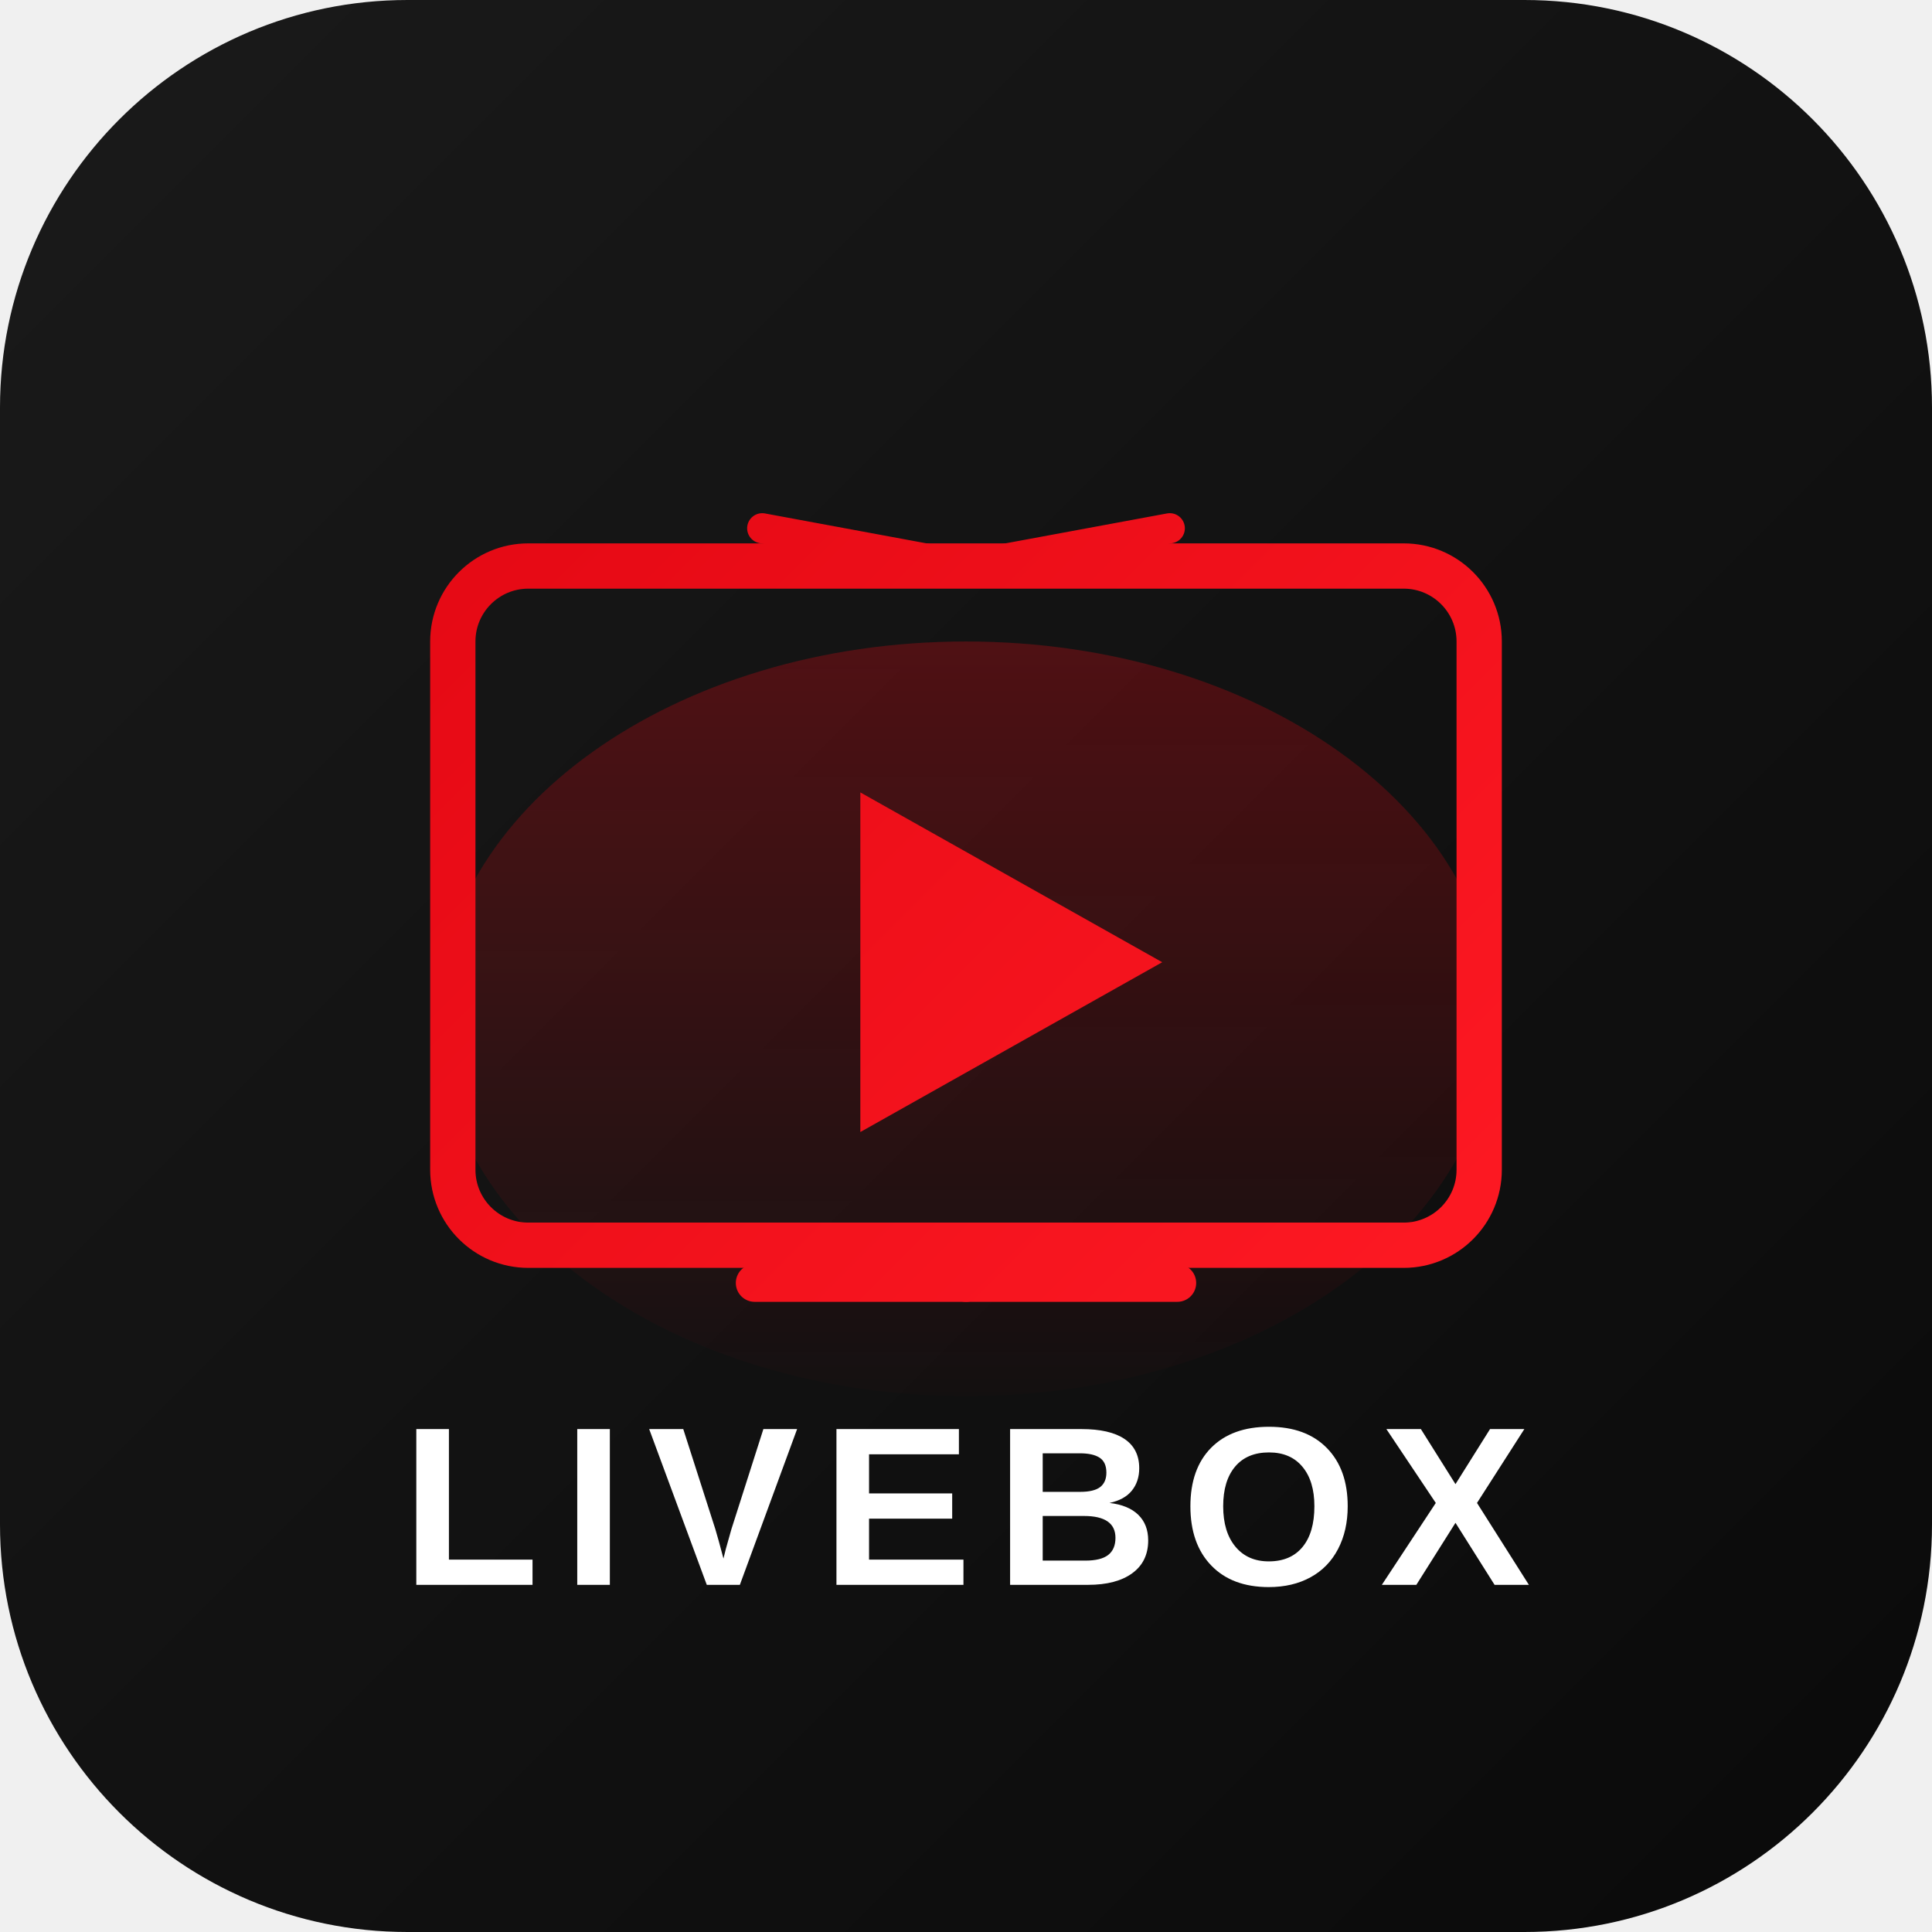
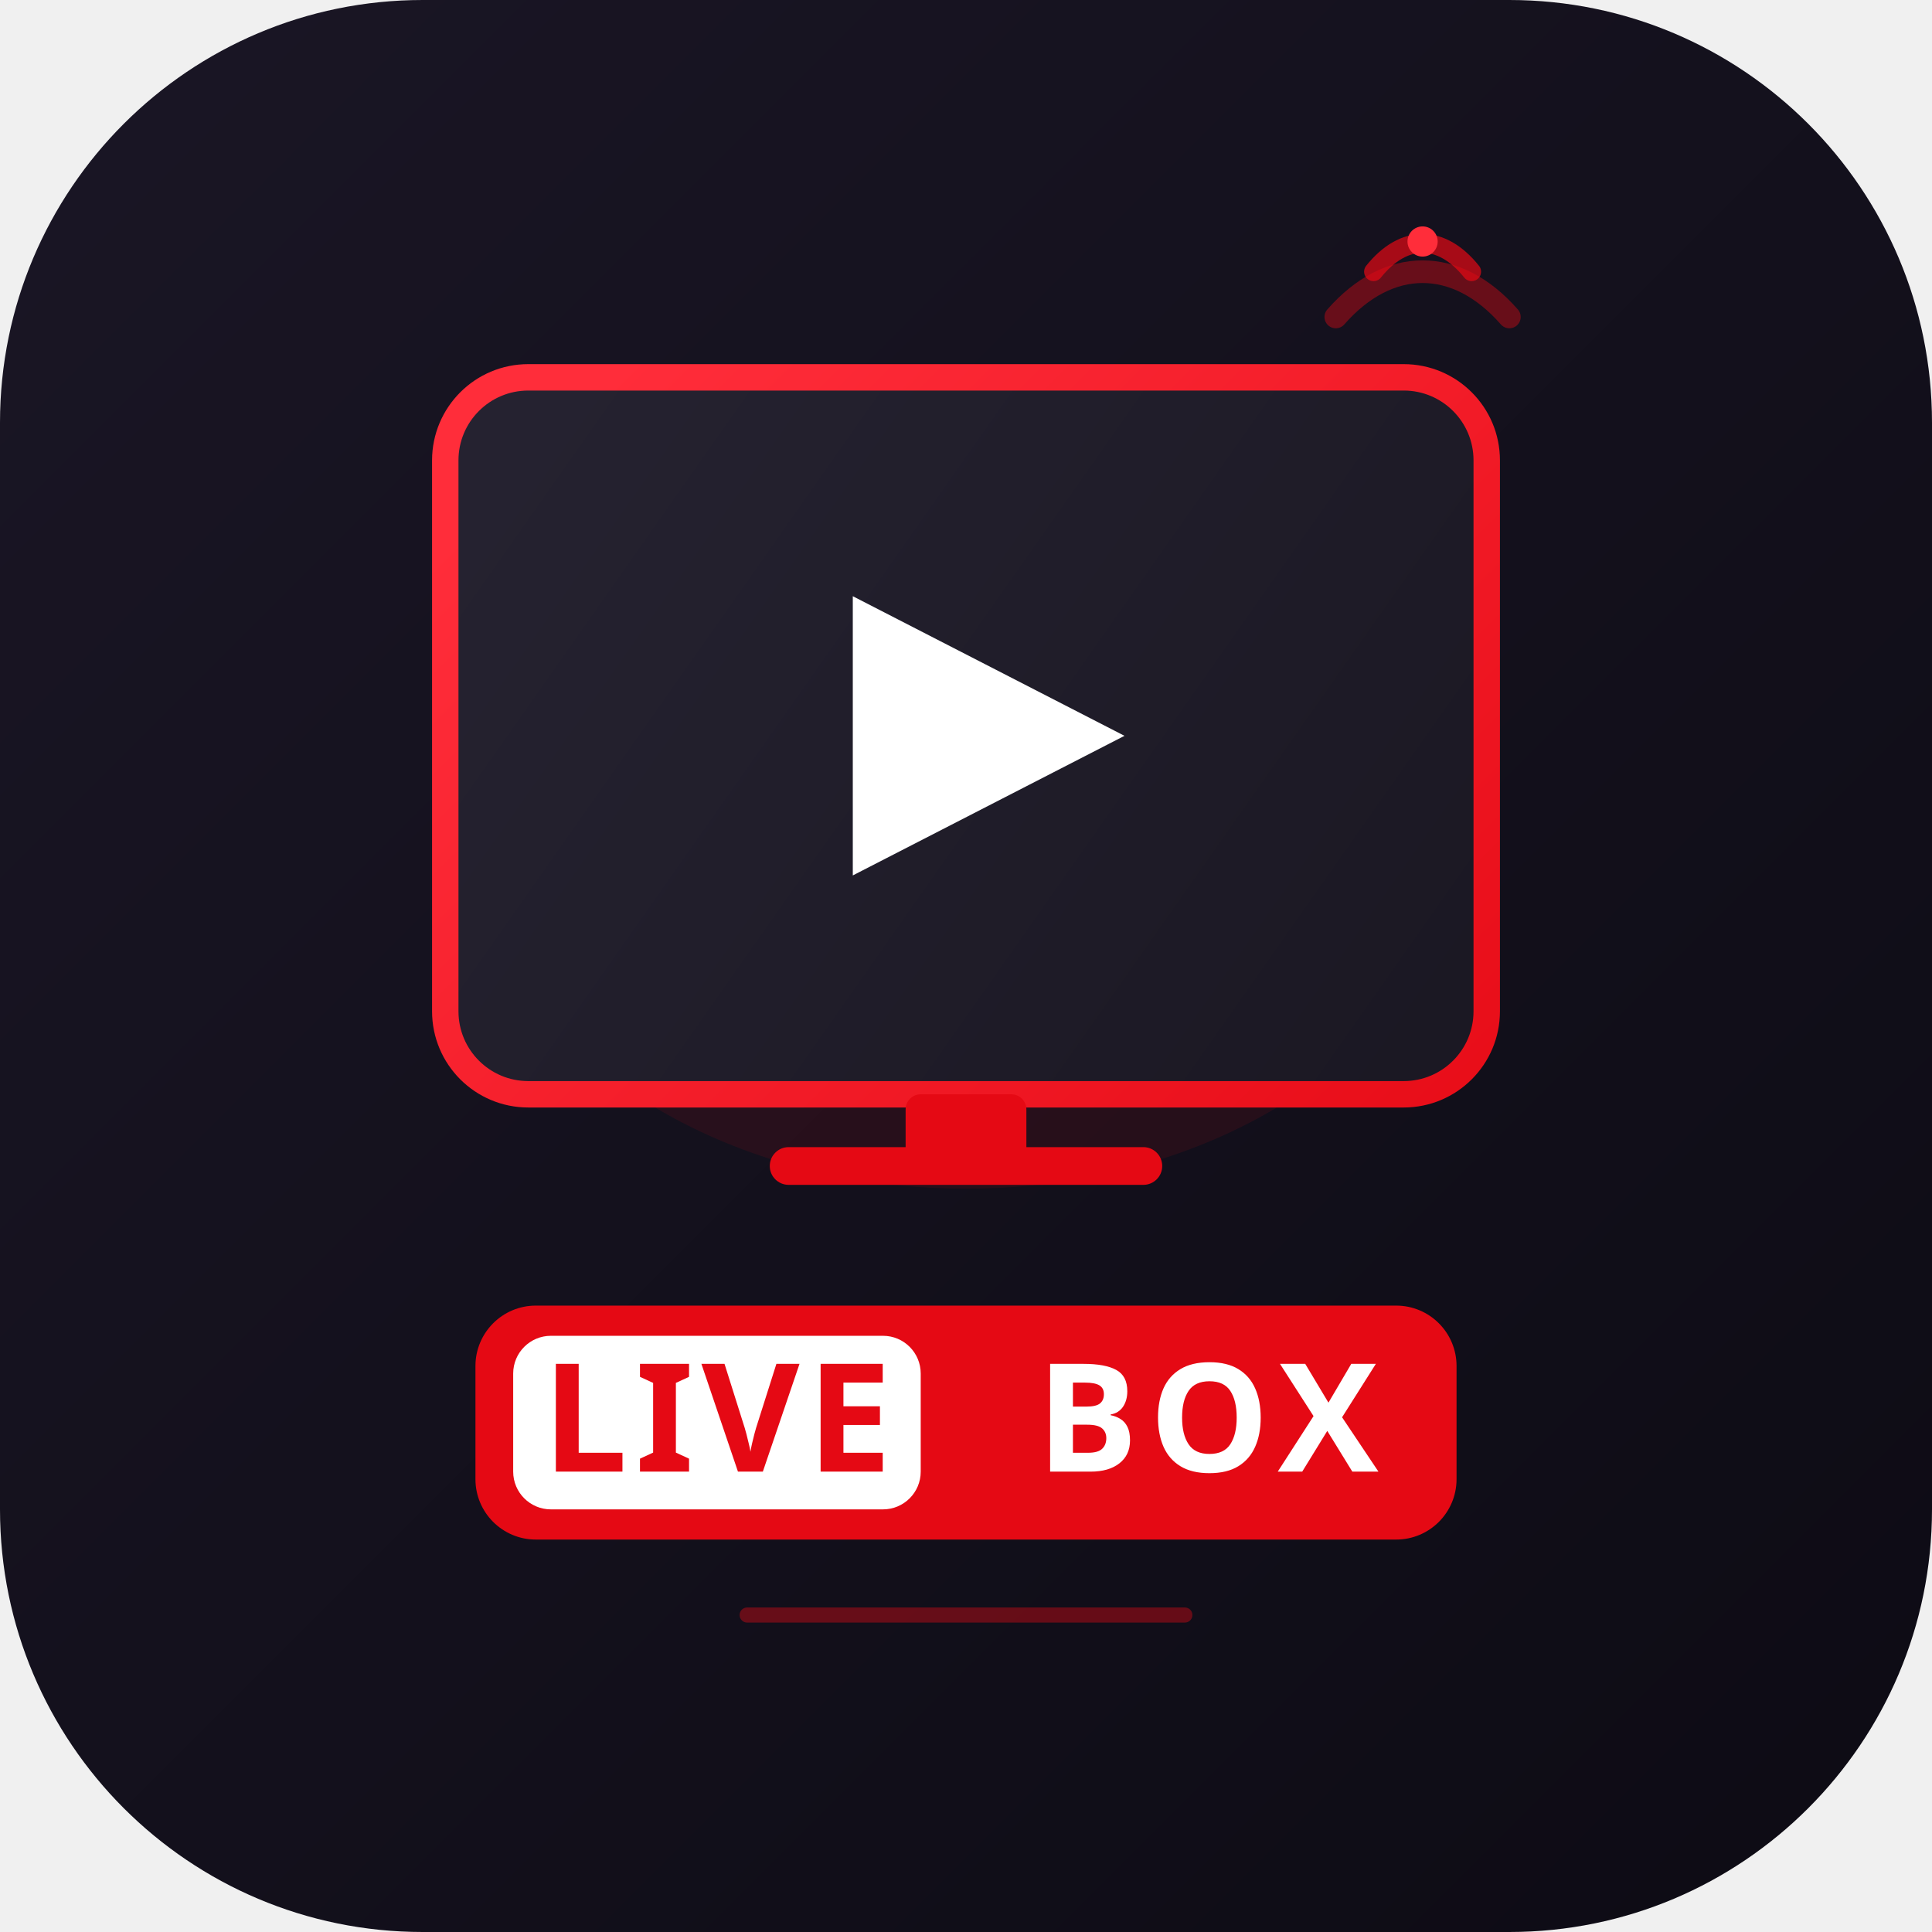
<svg xmlns="http://www.w3.org/2000/svg" width="512" height="512" viewBox="0 0 512 512" fill="none">
  <defs>
    <linearGradient id="bg" x1="0" y1="0" x2="512" y2="512" gradientUnits="userSpaceOnUse">
-       <stop offset="0%" stop-color="#1a1a1a" />
-       <stop offset="100%" stop-color="#0a0a0a" />
+       <stop offset="0%" stop-color="#1a1625" />
+       <stop offset="100%" stop-color="#0d0b14" />
    </linearGradient>
-     <linearGradient id="accent" x1="128" y1="128" x2="384" y2="384" gradientUnits="userSpaceOnUse">
-       <stop offset="0%" stop-color="#e50914" />
-       <stop offset="100%" stop-color="#ff1a24" />
+     <linearGradient id="accent" x1="140" y1="120" x2="380" y2="360" gradientUnits="userSpaceOnUse">
+       <stop offset="0%" stop-color="#ff2d3a" />
+       <stop offset="100%" stop-color="#e50914" />
    </linearGradient>
-     <linearGradient id="glow" x1="256" y1="160" x2="256" y2="380" gradientUnits="userSpaceOnUse">
-       <stop offset="0%" stop-color="#e50914" stop-opacity="0.3" />
-       <stop offset="100%" stop-color="#e50914" stop-opacity="0" />
+     <linearGradient id="screenGrad" x1="128" y1="130" x2="384" y2="310" gradientUnits="userSpaceOnUse">
+       <stop offset="0%" stop-color="#252230" />
+       <stop offset="100%" stop-color="#1a1722" />
    </linearGradient>
  </defs>
-   <rect width="512" height="512" rx="108" fill="url(#bg)" />
-   <ellipse cx="256" cy="270" rx="140" ry="100" fill="url(#glow)" />
-   <rect x="120" y="150" width="272" height="180" rx="20" stroke="url(#accent)" stroke-width="12" fill="none" />
-   <polygon points="228,210 228,300 308,255" fill="url(#accent)" />
-   <line x1="200" y1="340" x2="312" y2="340" stroke="url(#accent)" stroke-width="10" stroke-linecap="round" />
-   <line x1="256" y1="330" x2="256" y2="340" stroke="url(#accent)" stroke-width="10" stroke-linecap="round" />
-   <polyline points="310,140 256,150 202,140" stroke="url(#accent)" stroke-width="8" stroke-linecap="round" stroke-linejoin="round" fill="none" />
-   <text x="256" y="420" text-anchor="middle" font-family="Arial Black, Arial, sans-serif" font-weight="900" font-size="60" fill="#ffffff" letter-spacing="6">LIVEBOX</text>
+   <rect width="512" height="512" rx="112" fill="url(#bg)" />
+   <ellipse cx="256" cy="220" rx="130" ry="95" fill="#e50914" opacity="0.1" />
+   <rect x="118" y="100" width="276" height="190" rx="22" fill="url(#screenGrad)" />
+   <rect x="118" y="100" width="276" height="190" rx="22" stroke="url(#accent)" stroke-width="7" fill="none" />
+   <polygon points="226,158 226,232 298,195" fill="white" />
+   <path d="M354,84 C368,68 386,68 400,84" stroke="#e50914" stroke-width="6" stroke-linecap="round" fill="none" opacity="0.4" />
+   <path d="M364,72 C372,62 382,62 390,72" stroke="#e50914" stroke-width="5" stroke-linecap="round" fill="none" opacity="0.7" />
+   <circle cx="377" cy="64" r="4" fill="#ff2d3a" />
+   <rect x="240" y="290" width="32" height="18" rx="4" fill="#e50914" />
+   <rect x="204" y="304" width="104" height="10" rx="5" fill="#e50914" />
+   <rect x="126" y="346" width="260" height="62" rx="16" fill="#e50914" />
+   <rect x="136" y="354" width="108" height="46" rx="10" fill="white" />
+   <text x="190" y="390" text-anchor="middle" font-family="Arial Black, Impact, sans-serif" font-weight="900" font-size="40" fill="#e50914" letter-spacing="2">LIVE</text>
+   <text x="320" y="390" text-anchor="middle" font-family="Arial Black, Impact, sans-serif" font-weight="900" font-size="40" fill="white" letter-spacing="3">BOX</text>
+   <rect x="196" y="426" width="120" height="4" rx="2" fill="#e50914" opacity="0.4" />
</svg>
